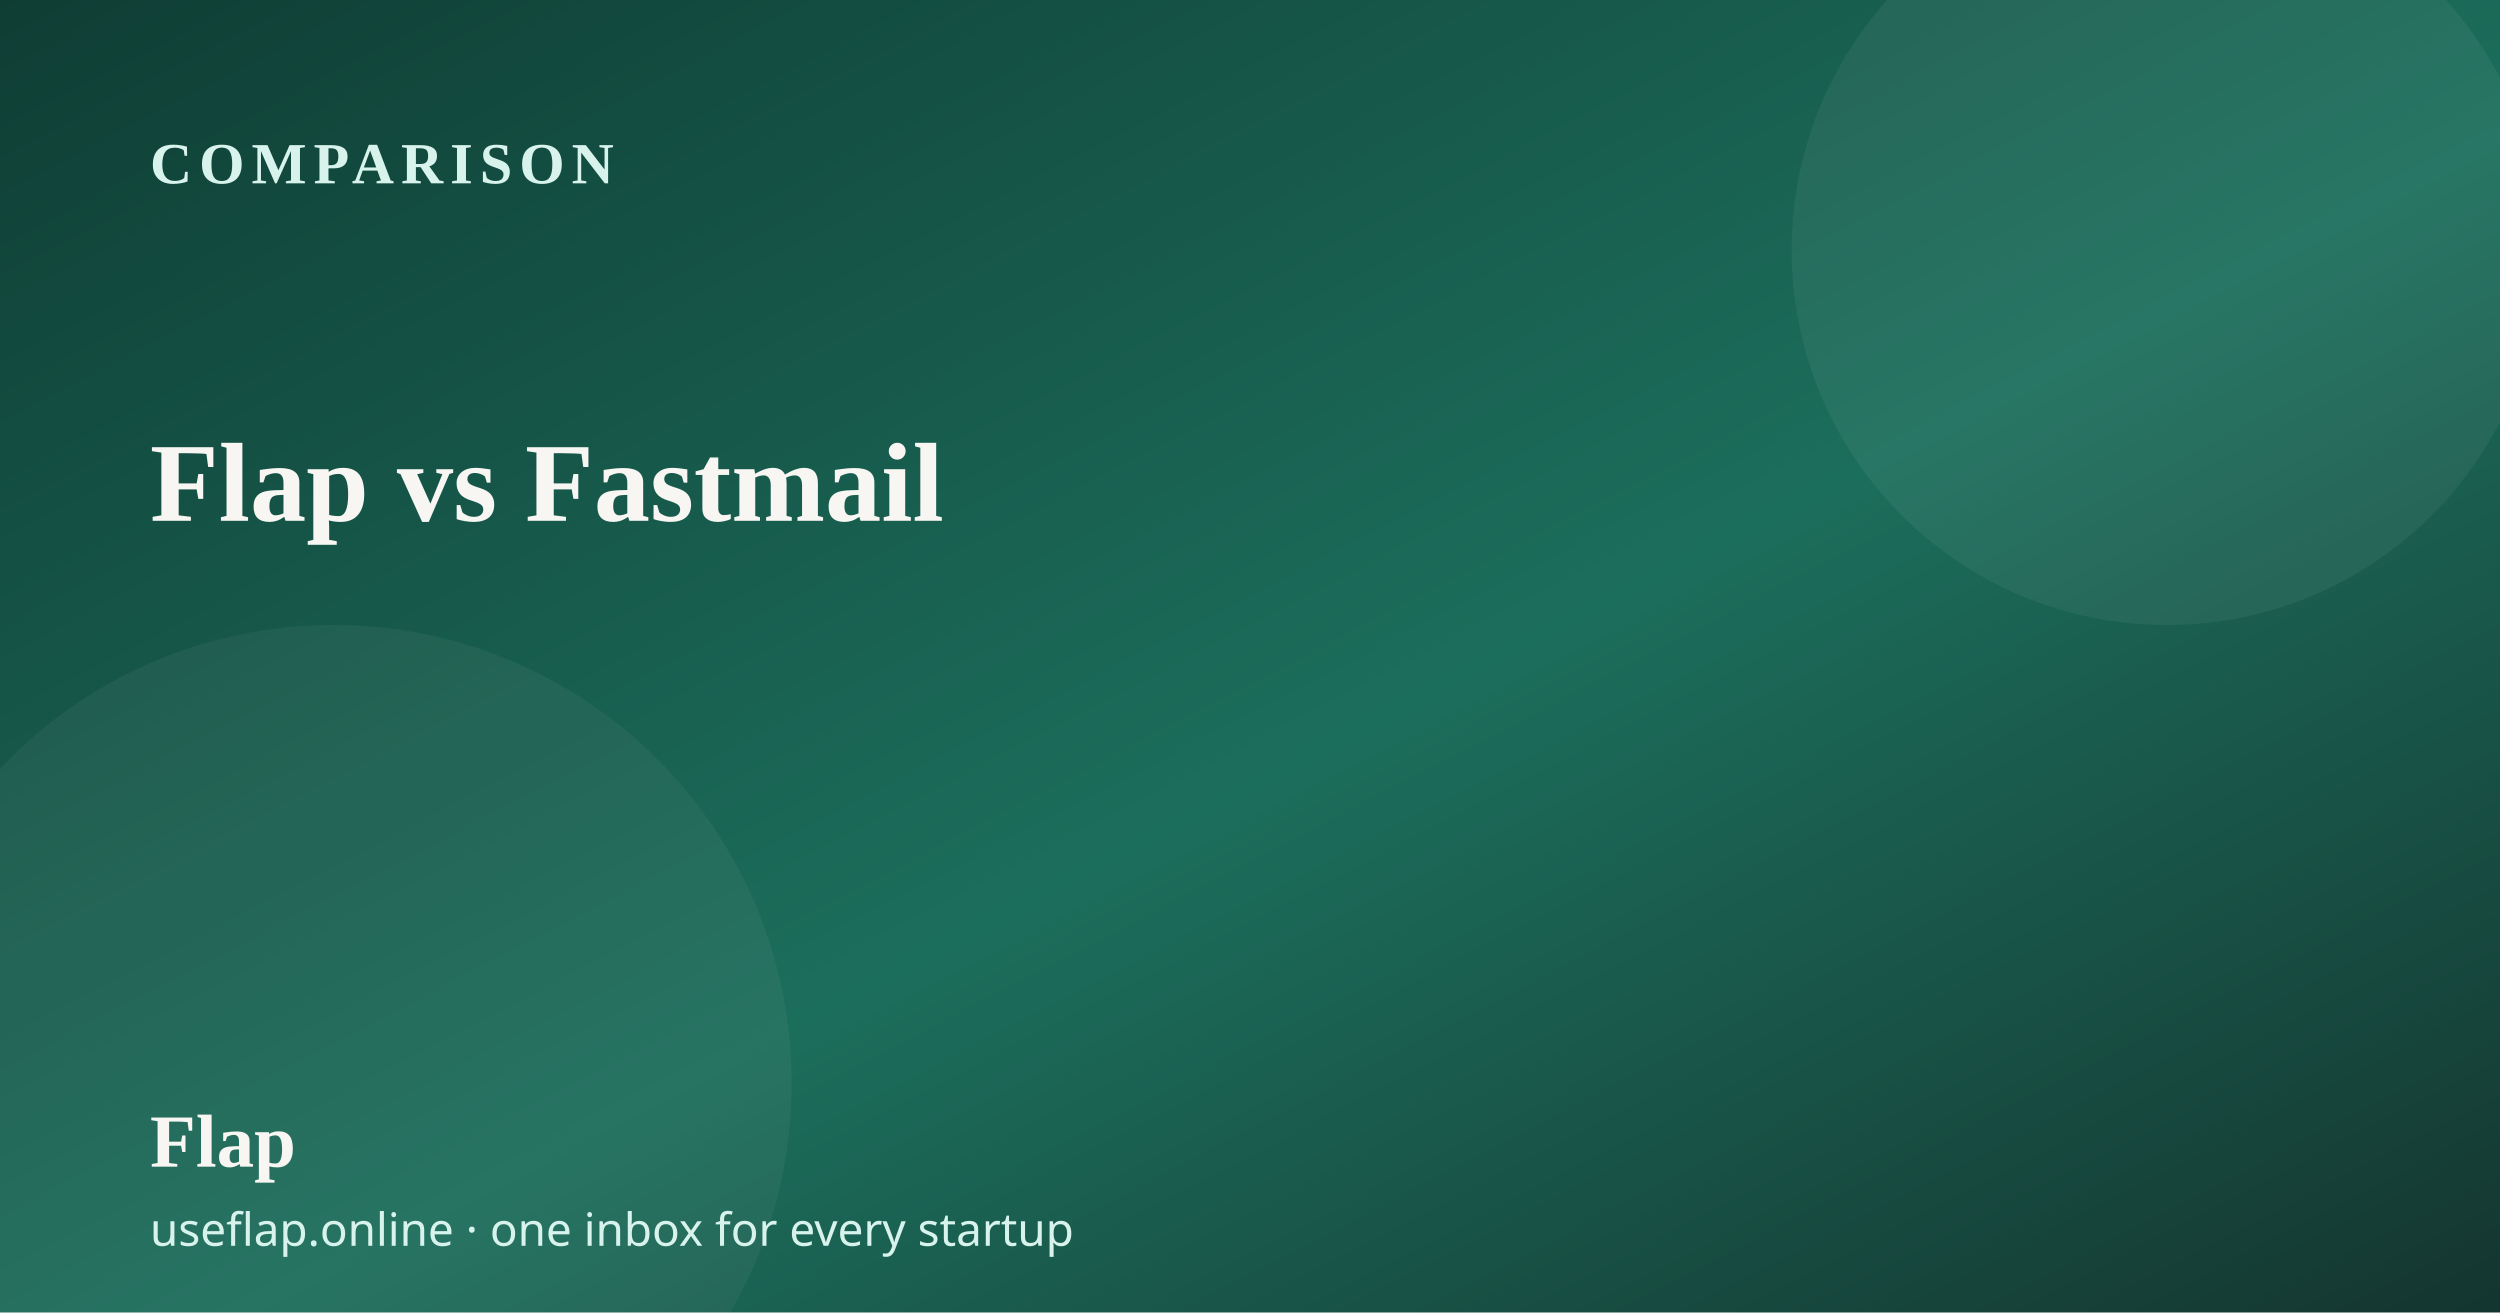
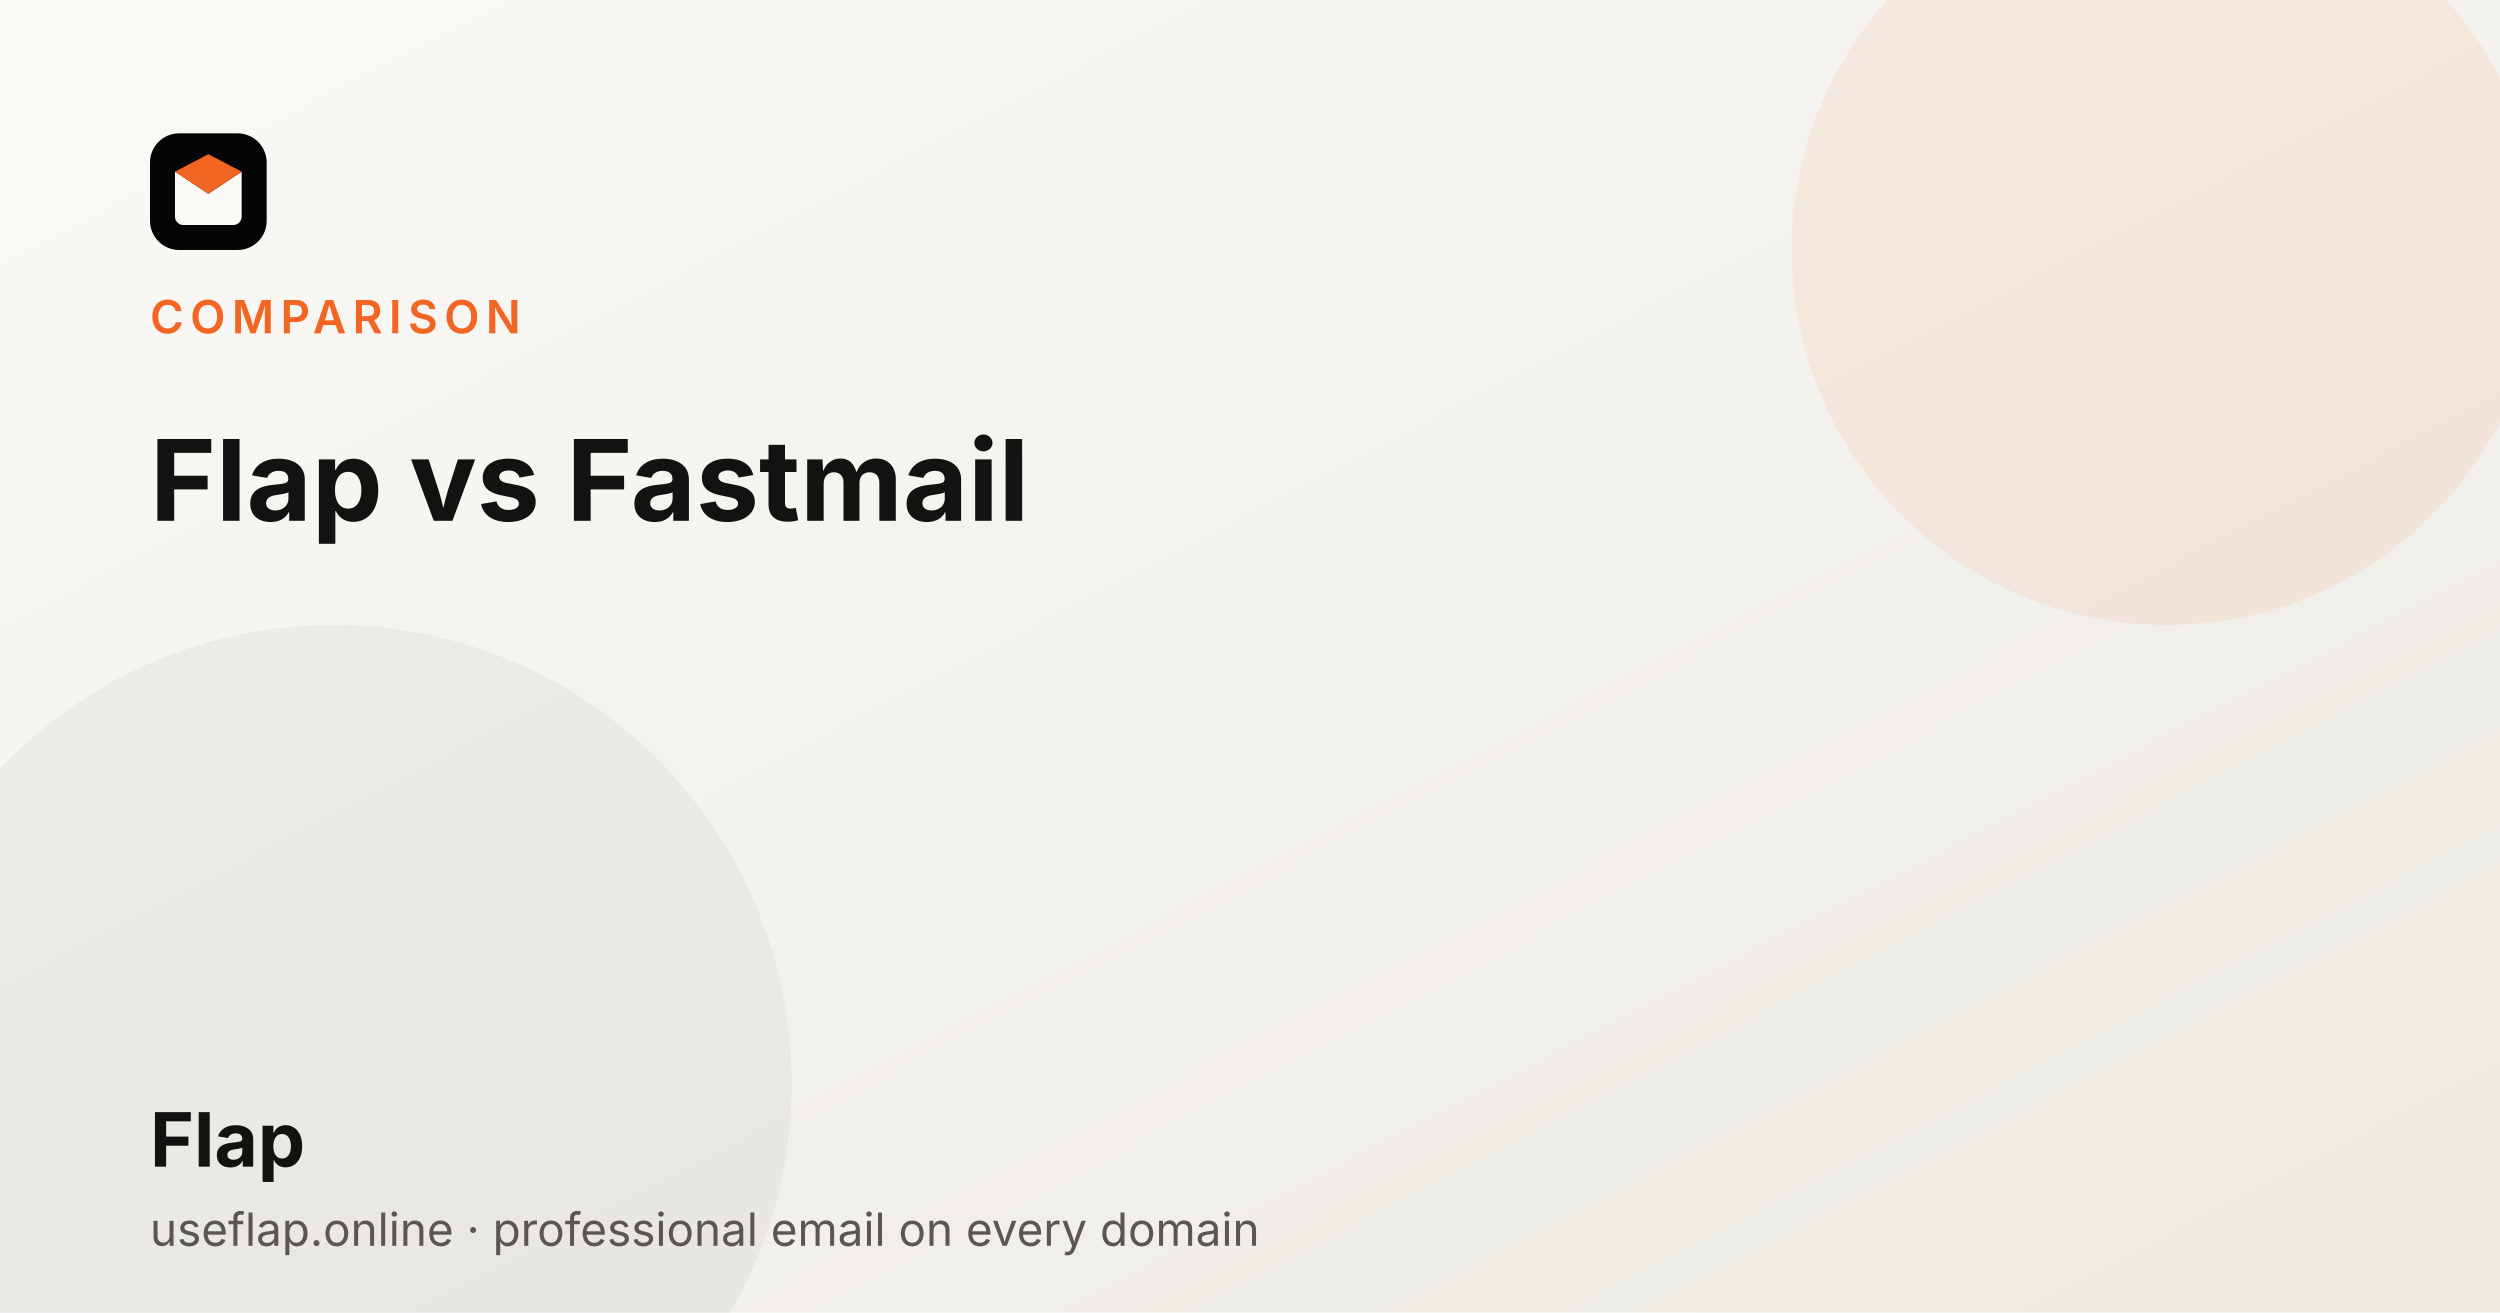
<svg xmlns="http://www.w3.org/2000/svg" width="1200" height="630" viewBox="0 0 1200 630" role="img" aria-label="Flap vs Fastmail">
  <defs>
    <linearGradient id="bg" x1="0" y1="0" x2="1" y2="1">
-       <stop offset="0%" stop-color="#0f3d34" />
-       <stop offset="55%" stop-color="#1c6e5c" />
-       <stop offset="100%" stop-color="#14352f" />
+       <stop offset="0%" stop-color="#FAF9F6" />
+       <stop offset="55%" stop-color="#F3F1EC" />
+       <stop offset="100%" stop-color="#EDEAE3" />
    </linearGradient>
  </defs>
  <rect width="1200" height="630" fill="url(#bg)" />
-   <circle cx="1040" cy="120" r="180" fill="#f0efeb" fill-opacity="0.06" />
-   <circle cx="160" cy="520" r="220" fill="#f0efeb" fill-opacity="0.05" />
-   <text x="72" y="88" fill="#d8f3ec" font-family="Georgia, 'Times New Roman', serif" font-size="28" font-weight="600" letter-spacing="0.12em">COMPARISON</text>
-   <text x="72" y="250" fill="#f7f6f2" font-family="Georgia, 'Times New Roman', serif" font-size="54" font-weight="700">
+   <circle cx="1040" cy="120" r="180" fill="#F26522" fill-opacity="0.08" />
+   <circle cx="160" cy="520" r="220" fill="#141211" fill-opacity="0.04" />
+   <rect x="72" y="64" width="56" height="56" rx="14" fill="#050505" />
+   <path d="M84 82.4L100 93l16-10.6V104a4 4 0 0 1-4 4H88a4 4 0 0 1-4-4V82.4z" fill="#FAF9F6" />
+   <path d="M84 82.4L100 93l16-10.6L100 74 84 82.4z" fill="#F26522" />
+   <text x="72" y="160" fill="#F26522" font-family="Inter, ui-sans-serif, system-ui, sans-serif" font-size="22" font-weight="600" letter-spacing="0.14em">COMPARISON</text>
+   <text x="72" y="250" fill="#141211" font-family="Inter, ui-sans-serif, system-ui, sans-serif" font-size="54" font-weight="700">
    <tspan x="72" dy="0">Flap vs Fastmail</tspan>
  </text>
-   <text x="72" y="560" fill="#f7f6f2" font-family="Georgia, 'Times New Roman', serif" font-size="36" font-weight="700">Flap</text>
-   <text x="72" y="598" fill="#d8f3ec" font-family="ui-sans-serif, system-ui, sans-serif" font-size="22">useflap.online · one inbox for every startup</text>
+   <text x="72" y="560" fill="#141211" font-family="Inter, ui-sans-serif, system-ui, sans-serif" font-size="36" font-weight="700">Flap</text>
+   <text x="72" y="598" fill="#5c5652" font-family="Inter, ui-sans-serif, system-ui, sans-serif" font-size="22">useflap.online · professional email on every domain</text>
</svg>
